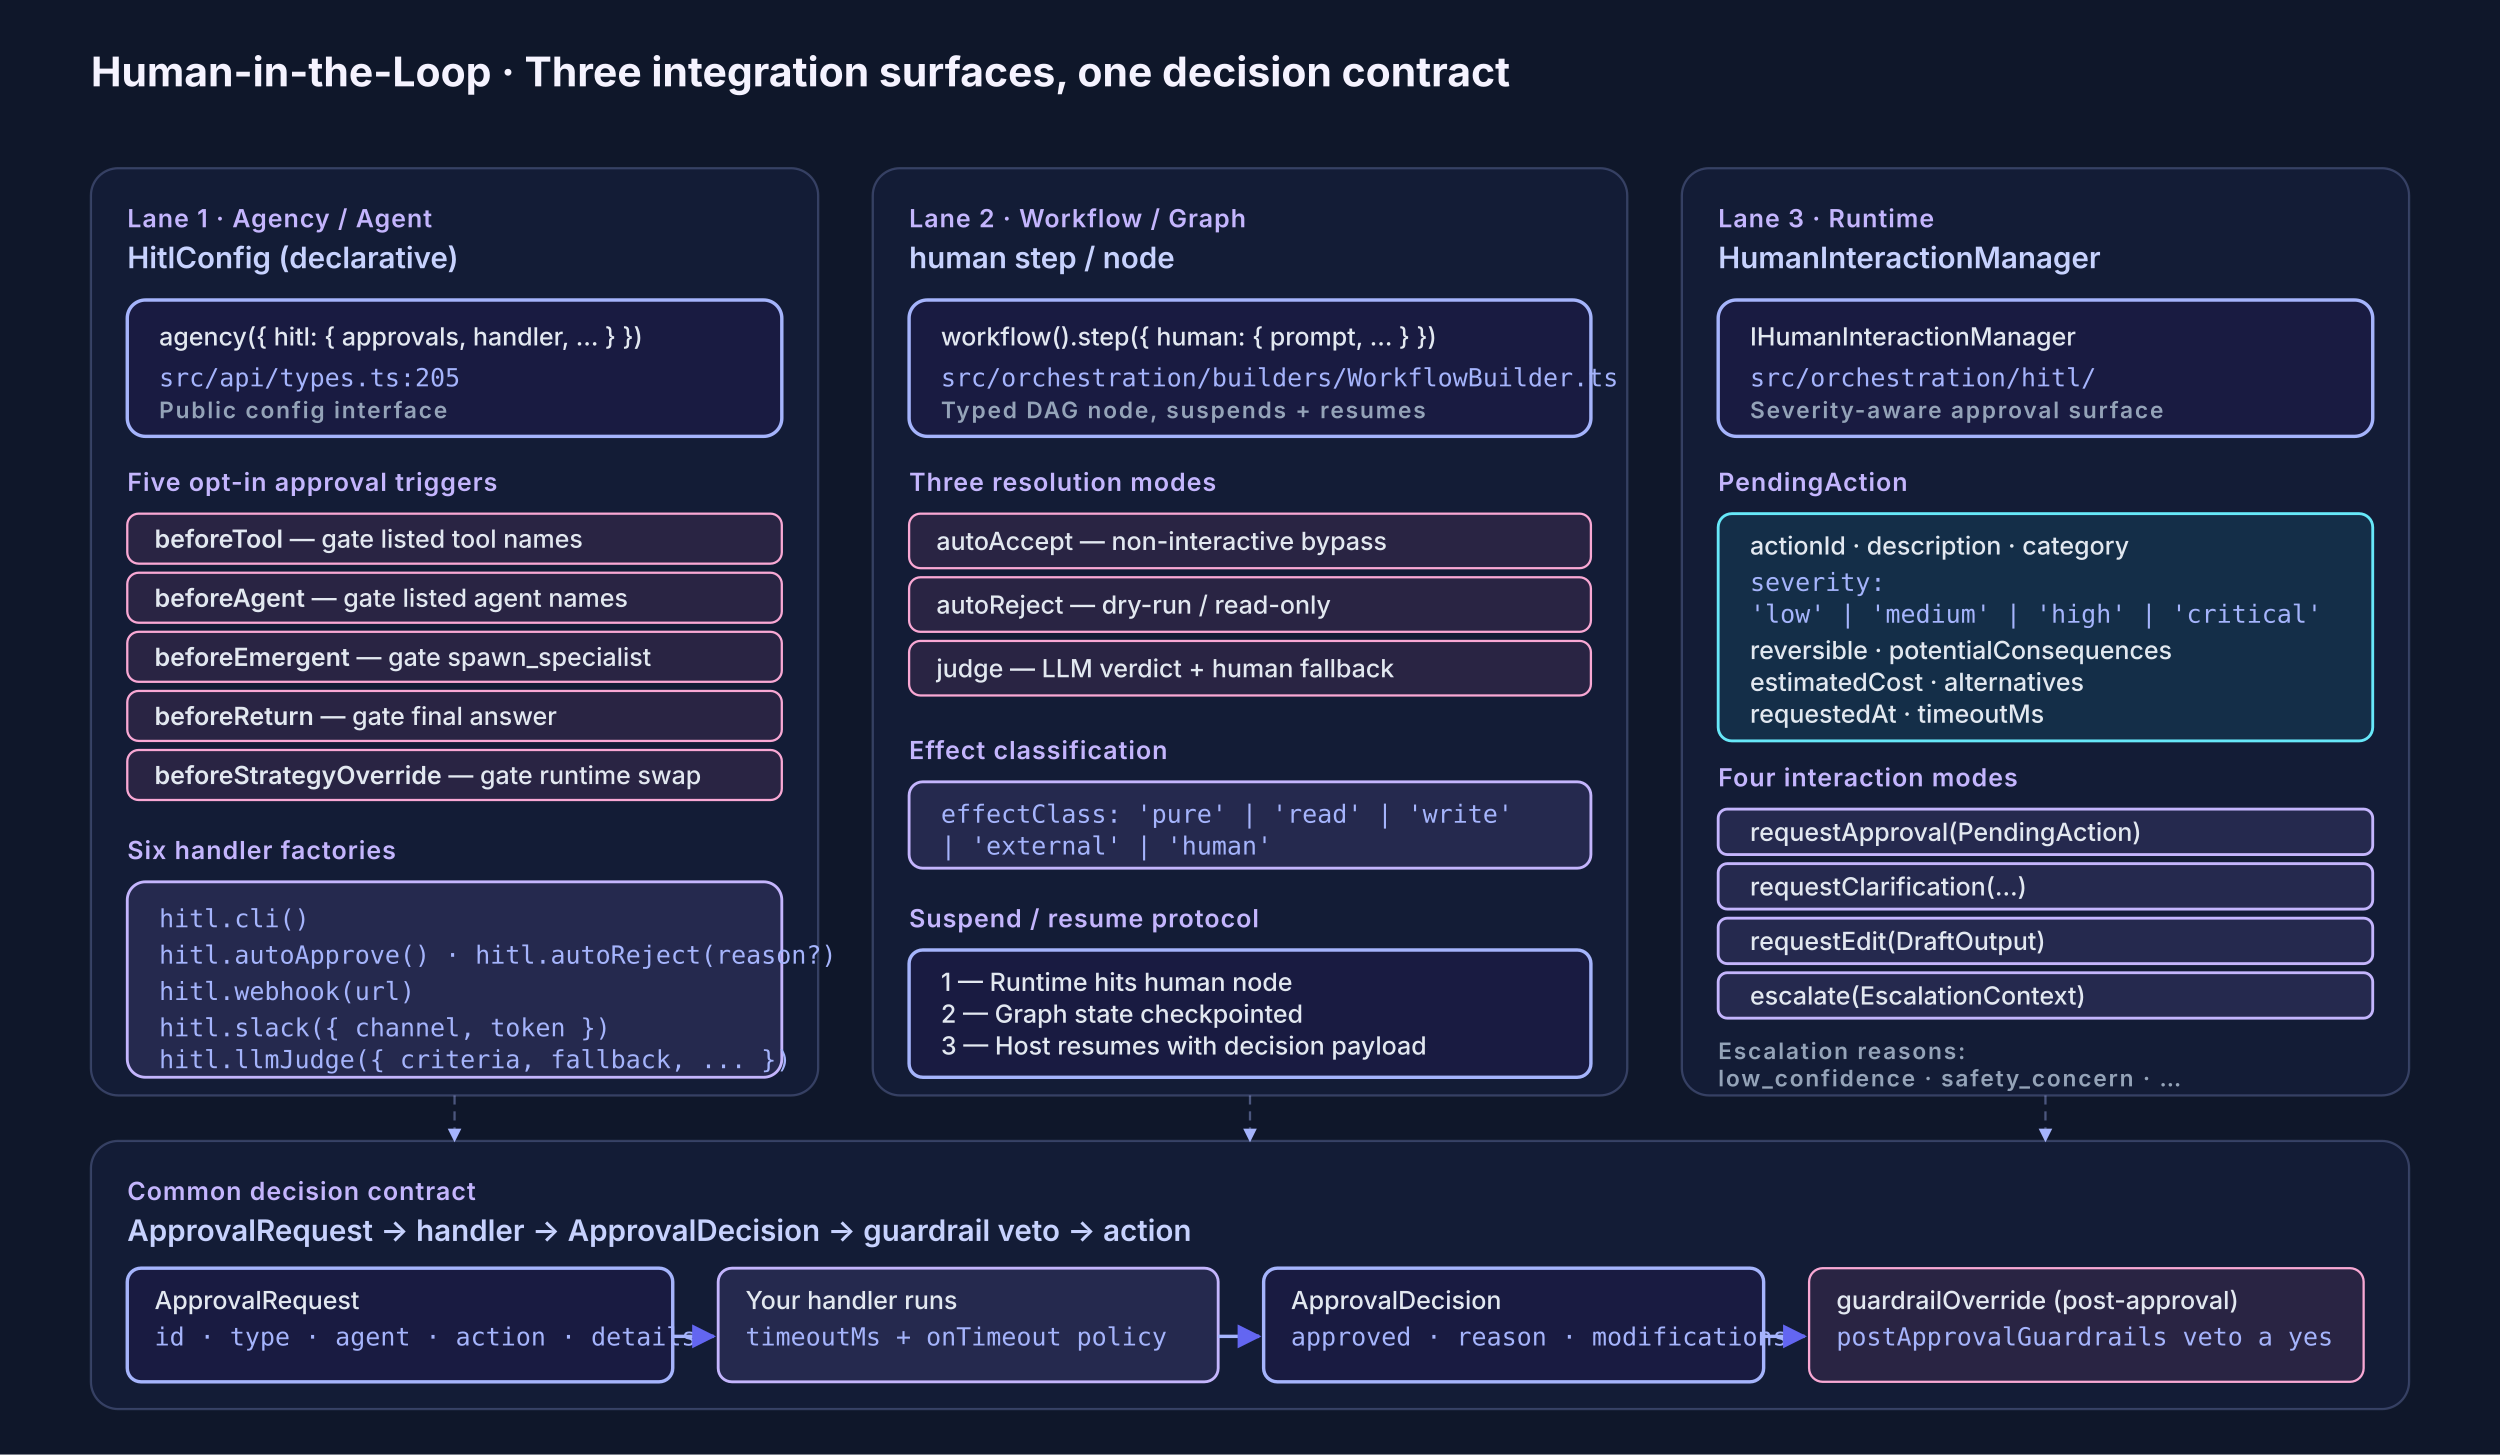
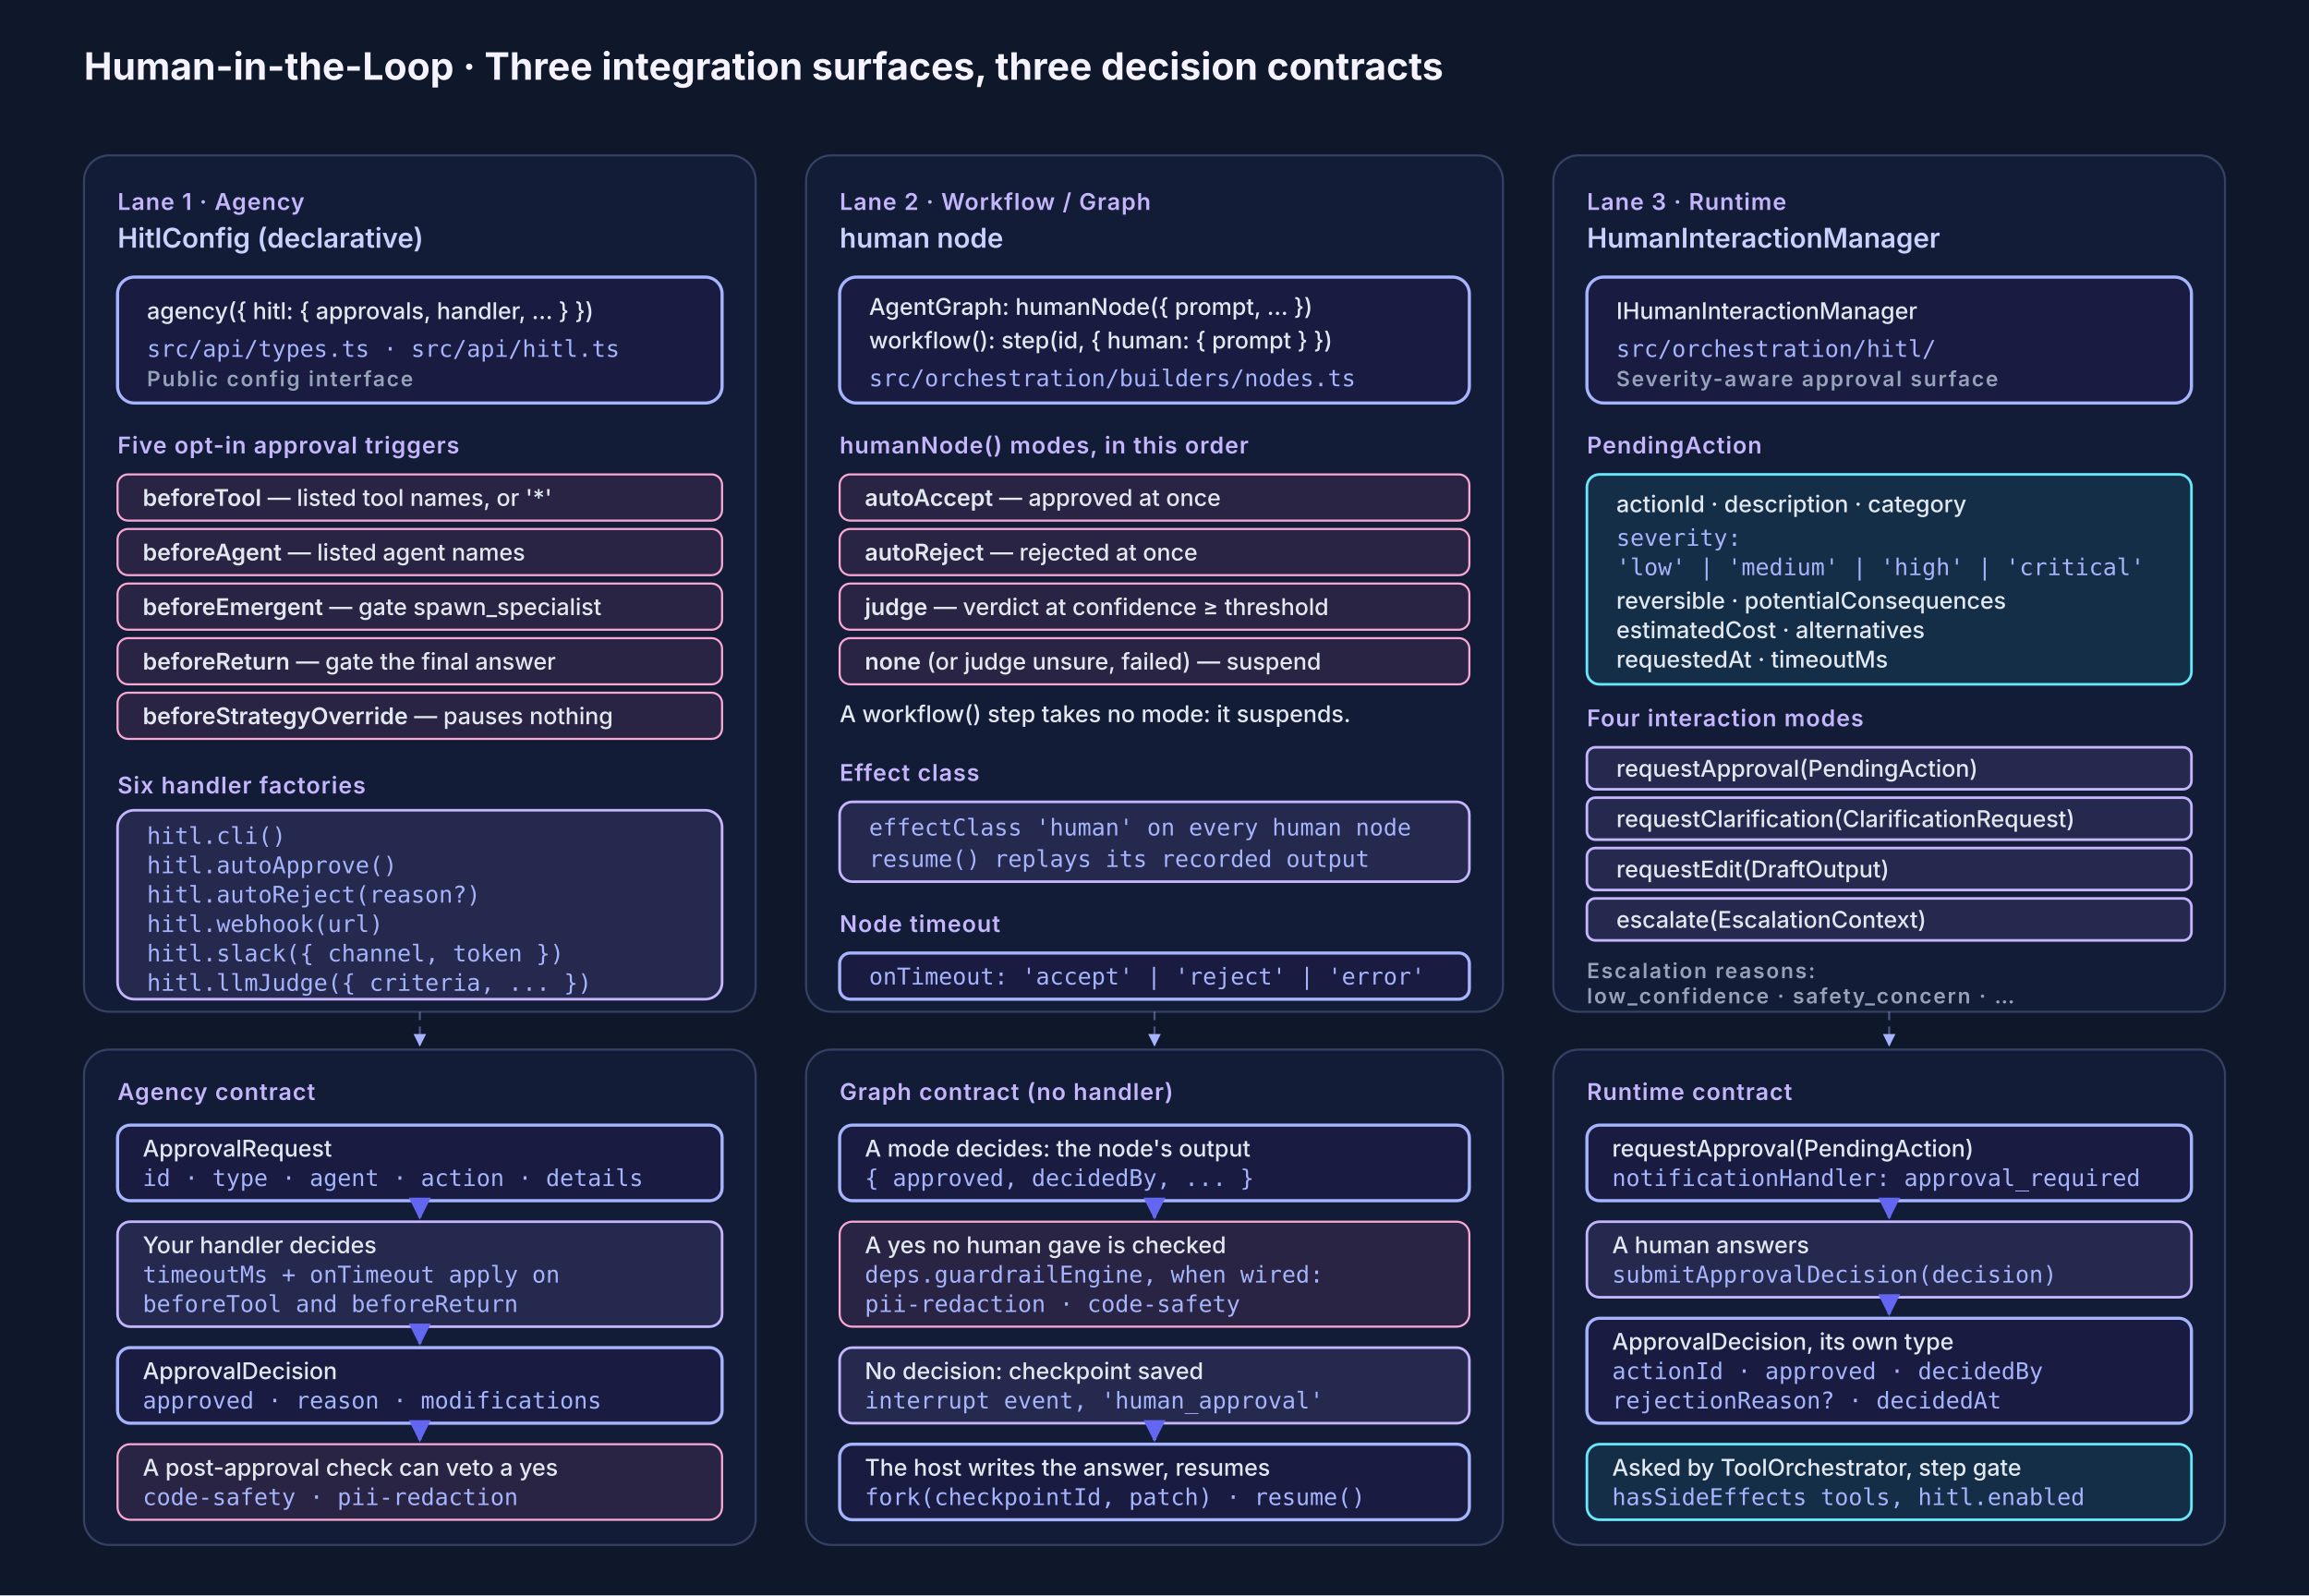
- <svg xmlns="http://www.w3.org/2000/svg" viewBox="0 0 1100 640" width="1100" height="640">
+ <svg xmlns="http://www.w3.org/2000/svg" viewBox="0 0 1100 760" width="1100" height="760">
  <defs>
    <linearGradient id="hitl-brand" x1="0%" y1="0%" x2="100%" y2="0%">
      <stop offset="0%" stop-color="#6366f1" />
      <stop offset="50%" stop-color="#8b5cf6" />
      <stop offset="100%" stop-color="#ec4899" />
    </linearGradient>
    <style>
      .bg { fill: #0f172a; }
      .lane-bg { fill: rgba(99, 102, 241, 0.06); stroke: rgba(165, 180, 252, 0.25); stroke-width: 1; }
      .card { fill: rgba(30, 27, 75, 0.55); stroke: #a5b4fc; stroke-width: 1.5; }
      .trigger { fill: rgba(244, 114, 182, 0.10); stroke: #f9a8d4; stroke-width: 1; }
      .handler { fill: rgba(167, 139, 250, 0.12); stroke: #c4b5fd; stroke-width: 1.25; }
      .runtime { fill: rgba(34, 211, 238, 0.10); stroke: #67e8f9; stroke-width: 1.25; }
      .arrow { stroke: #a5b4fc; stroke-width: 1.5; fill: none; }
      .arrow-soft { stroke: rgba(165, 180, 252, 0.4); stroke-width: 1; fill: none; stroke-dasharray: 4 3; }
      .h1 { font: 700 18px Inter, system-ui, sans-serif; fill: #f5f3ff; }
      .h2 { font: 600 13px Inter, system-ui, sans-serif; fill: #c7d2fe; }
      .h3 { font: 600 11px Inter, system-ui, sans-serif; fill: #c4b5fd; letter-spacing: 0.04em; text-transform: uppercase; }
      .b { font: 500 11px Inter, system-ui, sans-serif; fill: #e2e8f0; }
      .m { font: 11px 'JetBrains Mono', ui-monospace, monospace; fill: #a5b4fc; }
      .lbl { font: 600 10px Inter, system-ui, sans-serif; fill: #94a3b8; letter-spacing: 0.08em; text-transform: uppercase; }
    </style>
    <marker id="arrowhead" viewBox="0 0 10 10" refX="9" refY="5" markerWidth="7" markerHeight="7" orient="auto">
      <path d="M 0 0 L 10 5 L 0 10 z" fill="#6366f1" />
    </marker>
    <marker id="arrowhead-soft" viewBox="0 0 10 10" refX="9" refY="5" markerWidth="6" markerHeight="6" orient="auto">
      <path d="M 0 0 L 10 5 L 0 10 z" fill="#a5b4fc" />
    </marker>
  </defs>
-   <rect class="bg" x="0" y="0" width="1100" height="640" />
-   <text x="40" y="38" class="h1">Human-in-the-Loop · Three integration surfaces, one decision contract</text>
+   <rect class="bg" x="0" y="0" width="1100" height="760" />
+   <text x="40" y="38" class="h1">Human-in-the-Loop · Three integration surfaces, three decision contracts</text>
  <line x1="40" y1="52" x2="1060" y2="52" stroke="url(#hitl-brand)" stroke-width="2" />
  <rect x="40" y="74" width="320" height="408" rx="12" class="lane-bg" />
-   <text x="56" y="100" class="h3">Lane 1 · Agency / Agent</text>
+   <text x="56" y="100" class="h3">Lane 1 · Agency</text>
  <text x="56" y="118" class="h2">HitlConfig (declarative)</text>
  <rect x="56" y="132" width="288" height="60" rx="8" class="card" />
  <text x="70" y="152" class="b">agency({ hitl: { approvals, handler, ... } })</text>
-   <text x="70" y="170" class="m">src/api/types.ts:205</text>
+   <text x="70" y="170" class="m">src/api/types.ts · src/api/hitl.ts</text>
  <text x="70" y="184" class="lbl">Public config interface</text>
  <text x="56" y="216" class="h3">Five opt-in approval triggers</text>
  <rect x="56" y="226" width="288" height="22" rx="5" class="trigger" />
  <text x="68" y="241" class="b">
-     <tspan font-weight="600">beforeTool</tspan> — gate listed tool names</text>
+     <tspan font-weight="600">beforeTool</tspan> — listed tool names, or '*'</text>
  <rect x="56" y="252" width="288" height="22" rx="5" class="trigger" />
  <text x="68" y="267" class="b">
-     <tspan font-weight="600">beforeAgent</tspan> — gate listed agent names</text>
+     <tspan font-weight="600">beforeAgent</tspan> — listed agent names</text>
  <rect x="56" y="278" width="288" height="22" rx="5" class="trigger" />
  <text x="68" y="293" class="b">
    <tspan font-weight="600">beforeEmergent</tspan> — gate spawn_specialist</text>
  <rect x="56" y="304" width="288" height="22" rx="5" class="trigger" />
  <text x="68" y="319" class="b">
-     <tspan font-weight="600">beforeReturn</tspan> — gate final answer</text>
+     <tspan font-weight="600">beforeReturn</tspan> — gate the final answer</text>
  <rect x="56" y="330" width="288" height="22" rx="5" class="trigger" />
  <text x="68" y="345" class="b">
-     <tspan font-weight="600">beforeStrategyOverride</tspan> — gate runtime swap</text>
+     <tspan font-weight="600">beforeStrategyOverride</tspan> — pauses nothing</text>
  <text x="56" y="378" class="h3">Six handler factories</text>
-   <rect x="56" y="388" width="288" height="86" rx="8" class="handler" />
-   <text x="70" y="408" class="m">hitl.cli()</text>
-   <text x="70" y="424" class="m">hitl.autoApprove() · hitl.autoReject(reason?)</text>
-   <text x="70" y="440" class="m">hitl.webhook(url)</text>
-   <text x="70" y="456" class="m">hitl.slack({ channel, token })</text>
-   <text x="70" y="470" class="m">hitl.llmJudge({ criteria, fallback, ... })</text>
+   <rect x="56" y="386" width="288" height="90" rx="8" class="handler" />
+   <text x="70" y="402" class="m">hitl.cli()</text>
+   <text x="70" y="416" class="m">hitl.autoApprove()</text>
+   <text x="70" y="430" class="m">hitl.autoReject(reason?)</text>
+   <text x="70" y="444" class="m">hitl.webhook(url)</text>
+   <text x="70" y="458" class="m">hitl.slack({ channel, token })</text>
+   <text x="70" y="472" class="m">hitl.llmJudge({ criteria, ... })</text>
  <rect x="384" y="74" width="332" height="408" rx="12" class="lane-bg" />
  <text x="400" y="100" class="h3">Lane 2 · Workflow / Graph</text>
-   <text x="400" y="118" class="h2">human step / node</text>
+   <text x="400" y="118" class="h2">human node</text>
  <rect x="400" y="132" width="300" height="60" rx="8" class="card" />
-   <text x="414" y="152" class="b">workflow().step({ human: { prompt, ... } })</text>
-   <text x="414" y="170" class="m">src/orchestration/builders/WorkflowBuilder.ts</text>
-   <text x="414" y="184" class="lbl">Typed DAG node, suspends + resumes</text>
-   <text x="400" y="216" class="h3">Three resolution modes</text>
-   <rect x="400" y="226" width="300" height="24" rx="5" class="trigger" />
-   <text x="412" y="242" class="b">autoAccept — non-interactive bypass</text>
-   <rect x="400" y="254" width="300" height="24" rx="5" class="trigger" />
-   <text x="412" y="270" class="b">autoReject — dry-run / read-only</text>
-   <rect x="400" y="282" width="300" height="24" rx="5" class="trigger" />
-   <text x="412" y="298" class="b">judge — LLM verdict + human fallback</text>
-   <text x="400" y="334" class="h3">Effect classification</text>
-   <rect x="400" y="344" width="300" height="38" rx="6" class="handler" />
-   <text x="414" y="362" class="m">effectClass: 'pure' | 'read' | 'write'</text>
-   <text x="414" y="376" class="m">                 | 'external' | 'human'</text>
-   <text x="400" y="408" class="h3">Suspend / resume protocol</text>
-   <rect x="400" y="418" width="300" height="56" rx="6" class="card" />
-   <text x="414" y="436" class="b">1 — Runtime hits human node</text>
-   <text x="414" y="450" class="b">2 — Graph state checkpointed</text>
-   <text x="414" y="464" class="b">3 — Host resumes with decision payload</text>
+   <text x="414" y="150" class="b">AgentGraph: humanNode({ prompt, ... })</text>
+   <text x="414" y="166" class="b">workflow(): step(id, { human: { prompt } })</text>
+   <text x="414" y="184" class="m">src/orchestration/builders/nodes.ts</text>
+   <text x="400" y="216" class="h3">humanNode() modes, in this order</text>
+   <rect x="400" y="226" width="300" height="22" rx="5" class="trigger" />
+   <text x="412" y="241" class="b">
+     <tspan font-weight="600">autoAccept</tspan> — approved at once</text>
+   <rect x="400" y="252" width="300" height="22" rx="5" class="trigger" />
+   <text x="412" y="267" class="b">
+     <tspan font-weight="600">autoReject</tspan> — rejected at once</text>
+   <rect x="400" y="278" width="300" height="22" rx="5" class="trigger" />
+   <text x="412" y="293" class="b">
+     <tspan font-weight="600">judge</tspan> — verdict at confidence ≥ threshold</text>
+   <rect x="400" y="304" width="300" height="22" rx="5" class="trigger" />
+   <text x="412" y="319" class="b">
+     <tspan font-weight="600">none</tspan> (or judge unsure, failed) — suspend</text>
+   <text x="400" y="344" class="b">A workflow() step takes no mode: it suspends.</text>
+   <text x="400" y="372" class="h3">Effect class</text>
+   <rect x="400" y="382" width="300" height="38" rx="6" class="handler" />
+   <text x="414" y="398" class="m">effectClass 'human' on every human node</text>
+   <text x="414" y="413" class="m">resume() replays its recorded output</text>
+   <text x="400" y="444" class="h3">Node timeout</text>
+   <rect x="400" y="454" width="300" height="22" rx="5" class="card" />
+   <text x="414" y="469" class="m">onTimeout: 'accept' | 'reject' | 'error'</text>
  <rect x="740" y="74" width="320" height="408" rx="12" class="lane-bg" />
  <text x="756" y="100" class="h3">Lane 3 · Runtime</text>
  <text x="756" y="118" class="h2">HumanInteractionManager</text>
  <rect x="756" y="132" width="288" height="60" rx="8" class="card" />
  <text x="770" y="152" class="b">IHumanInteractionManager</text>
  <text x="770" y="170" class="m">src/orchestration/hitl/</text>
  <text x="770" y="184" class="lbl">Severity-aware approval surface</text>
  <text x="756" y="216" class="h3">PendingAction</text>
  <rect x="756" y="226" width="288" height="100" rx="6" class="runtime" />
  <text x="770" y="244" class="b">actionId · description · category</text>
  <text x="770" y="260" class="m">severity:</text>
  <text x="770" y="274" class="m">  'low' | 'medium' | 'high' | 'critical'</text>
  <text x="770" y="290" class="b">reversible · potentialConsequences</text>
  <text x="770" y="304" class="b">estimatedCost · alternatives</text>
  <text x="770" y="318" class="b">requestedAt · timeoutMs</text>
  <text x="756" y="346" class="h3">Four interaction modes</text>
  <rect x="756" y="356" width="288" height="20" rx="4" class="handler" />
  <text x="770" y="370" class="b">requestApproval(PendingAction)</text>
  <rect x="756" y="380" width="288" height="20" rx="4" class="handler" />
-   <text x="770" y="394" class="b">requestClarification(...)</text>
+   <text x="770" y="394" class="b">requestClarification(ClarificationRequest)</text>
  <rect x="756" y="404" width="288" height="20" rx="4" class="handler" />
  <text x="770" y="418" class="b">requestEdit(DraftOutput)</text>
  <rect x="756" y="428" width="288" height="20" rx="4" class="handler" />
  <text x="770" y="442" class="b">escalate(EscalationContext)</text>
  <text x="756" y="466" class="lbl">Escalation reasons:</text>
  <text x="756" y="478" class="lbl">low_confidence · safety_concern · …</text>
-   <rect x="40" y="502" width="1020" height="118" rx="12" class="lane-bg" />
-   <text x="56" y="528" class="h3">Common decision contract</text>
-   <text x="56" y="546" class="h2">ApprovalRequest → handler → ApprovalDecision → guardrail veto → action</text>
-   <rect x="56" y="558" width="240" height="50" rx="6" class="card" />
-   <text x="68" y="576" class="b">ApprovalRequest</text>
-   <text x="68" y="592" class="m">id · type · agent · action · details</text>
-   <rect x="316" y="558" width="220" height="50" rx="6" class="handler" />
-   <text x="328" y="576" class="b">Your handler runs</text>
-   <text x="328" y="592" class="m">timeoutMs + onTimeout policy</text>
-   <rect x="556" y="558" width="220" height="50" rx="6" class="card" />
-   <text x="568" y="576" class="b">ApprovalDecision</text>
-   <text x="568" y="592" class="m">approved · reason · modifications</text>
-   <rect x="796" y="558" width="244" height="50" rx="6" class="trigger" />
-   <text x="808" y="576" class="b">guardrailOverride (post-approval)</text>
-   <text x="808" y="592" class="m">postApprovalGuardrails veto a yes</text>
-   <path d="M 296 588 L 314 588" class="arrow" marker-end="url(#arrowhead)" />
-   <path d="M 536 588 L 554 588" class="arrow" marker-end="url(#arrowhead)" />
-   <path d="M 776 588 L 794 588" class="arrow" marker-end="url(#arrowhead)" />
-   <path d="M 200 482 Q 200 495 200 502" class="arrow-soft" marker-end="url(#arrowhead-soft)" />
-   <path d="M 550 482 Q 550 495 550 502" class="arrow-soft" marker-end="url(#arrowhead-soft)" />
-   <path d="M 900 482 Q 900 495 900 502" class="arrow-soft" marker-end="url(#arrowhead-soft)" />
+   <path d="M 200 482 L 200 498" class="arrow-soft" marker-end="url(#arrowhead-soft)" />
+   <path d="M 550 482 L 550 498" class="arrow-soft" marker-end="url(#arrowhead-soft)" />
+   <path d="M 900 482 L 900 498" class="arrow-soft" marker-end="url(#arrowhead-soft)" />
+   <rect x="40" y="500" width="320" height="236" rx="12" class="lane-bg" />
+   <text x="56" y="524" class="h3">Agency contract</text>
+   <rect x="56" y="536" width="288" height="36" rx="6" class="card" />
+   <text x="68" y="551" class="b">ApprovalRequest</text>
+   <text x="68" y="565" class="m">id · type · agent · action · details</text>
+   <rect x="56" y="582" width="288" height="50" rx="6" class="handler" />
+   <text x="68" y="597" class="b">Your handler decides</text>
+   <text x="68" y="611" class="m">timeoutMs + onTimeout apply on</text>
+   <text x="68" y="625" class="m">beforeTool and beforeReturn</text>
+   <rect x="56" y="642" width="288" height="36" rx="6" class="card" />
+   <text x="68" y="657" class="b">ApprovalDecision</text>
+   <text x="68" y="671" class="m">approved · reason · modifications</text>
+   <rect x="56" y="688" width="288" height="36" rx="6" class="trigger" />
+   <text x="68" y="703" class="b">A post-approval check can veto a yes</text>
+   <text x="68" y="717" class="m">code-safety · pii-redaction</text>
+   <path d="M 200 572 L 200 580" class="arrow" marker-end="url(#arrowhead)" />
+   <path d="M 200 632 L 200 640" class="arrow" marker-end="url(#arrowhead)" />
+   <path d="M 200 678 L 200 686" class="arrow" marker-end="url(#arrowhead)" />
+   <rect x="384" y="500" width="332" height="236" rx="12" class="lane-bg" />
+   <text x="400" y="524" class="h3">Graph contract (no handler)</text>
+   <rect x="400" y="536" width="300" height="36" rx="6" class="card" />
+   <text x="412" y="551" class="b">A mode decides: the node's output</text>
+   <text x="412" y="565" class="m">{ approved, decidedBy, ... }</text>
+   <rect x="400" y="582" width="300" height="50" rx="6" class="trigger" />
+   <text x="412" y="597" class="b">A yes no human gave is checked</text>
+   <text x="412" y="611" class="m">deps.guardrailEngine, when wired:</text>
+   <text x="412" y="625" class="m">pii-redaction · code-safety</text>
+   <rect x="400" y="642" width="300" height="36" rx="6" class="handler" />
+   <text x="412" y="657" class="b">No decision: checkpoint saved</text>
+   <text x="412" y="671" class="m">interrupt event, 'human_approval'</text>
+   <rect x="400" y="688" width="300" height="36" rx="6" class="card" />
+   <text x="412" y="703" class="b">The host writes the answer, resumes</text>
+   <text x="412" y="717" class="m">fork(checkpointId, patch) · resume()</text>
+   <path d="M 550 572 L 550 580" class="arrow" marker-end="url(#arrowhead)" />
+   <path d="M 550 678 L 550 686" class="arrow" marker-end="url(#arrowhead)" />
+   <rect x="740" y="500" width="320" height="236" rx="12" class="lane-bg" />
+   <text x="756" y="524" class="h3">Runtime contract</text>
+   <rect x="756" y="536" width="288" height="36" rx="6" class="card" />
+   <text x="768" y="551" class="b">requestApproval(PendingAction)</text>
+   <text x="768" y="565" class="m">notificationHandler: approval_required</text>
+   <rect x="756" y="582" width="288" height="36" rx="6" class="handler" />
+   <text x="768" y="597" class="b">A human answers</text>
+   <text x="768" y="611" class="m">submitApprovalDecision(decision)</text>
+   <rect x="756" y="628" width="288" height="50" rx="6" class="card" />
+   <text x="768" y="643" class="b">ApprovalDecision, its own type</text>
+   <text x="768" y="657" class="m">actionId · approved · decidedBy</text>
+   <text x="768" y="671" class="m">rejectionReason? · decidedAt</text>
+   <rect x="756" y="688" width="288" height="36" rx="6" class="runtime" />
+   <text x="768" y="703" class="b">Asked by ToolOrchestrator, step gate</text>
+   <text x="768" y="717" class="m">hasSideEffects tools, hitl.enabled</text>
+   <path d="M 900 572 L 900 580" class="arrow" marker-end="url(#arrowhead)" />
+   <path d="M 900 618 L 900 626" class="arrow" marker-end="url(#arrowhead)" />
</svg>
